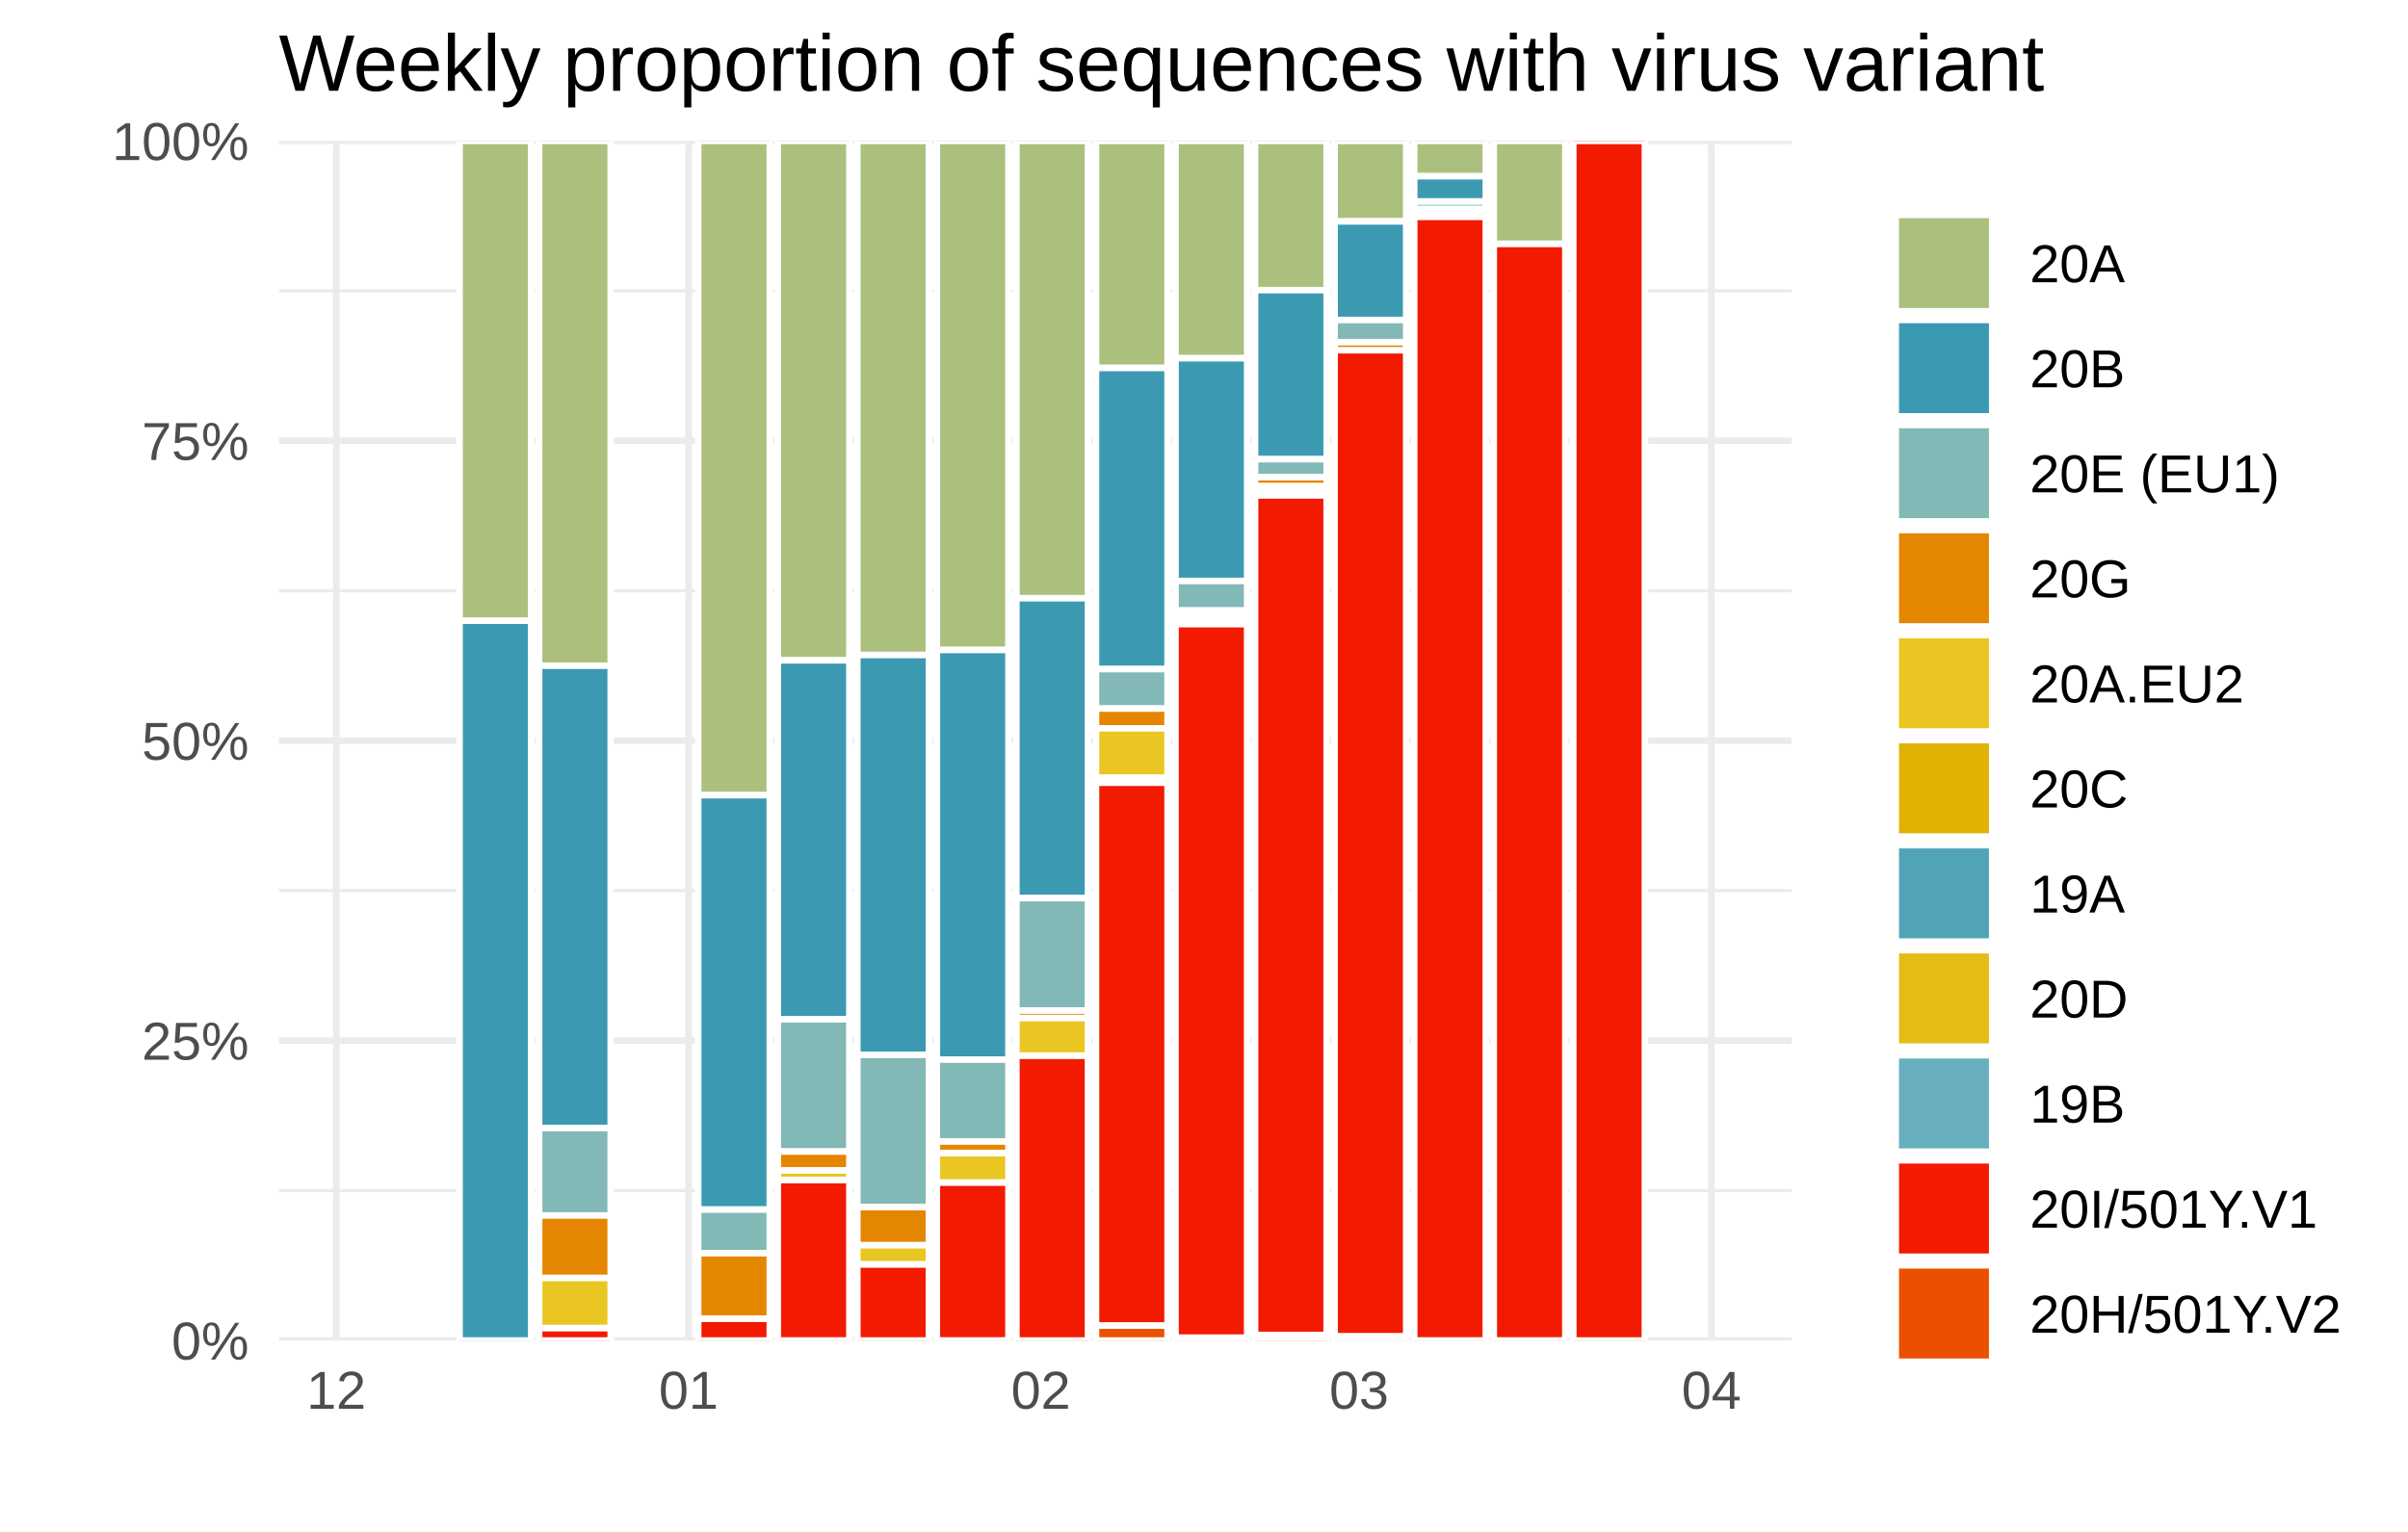
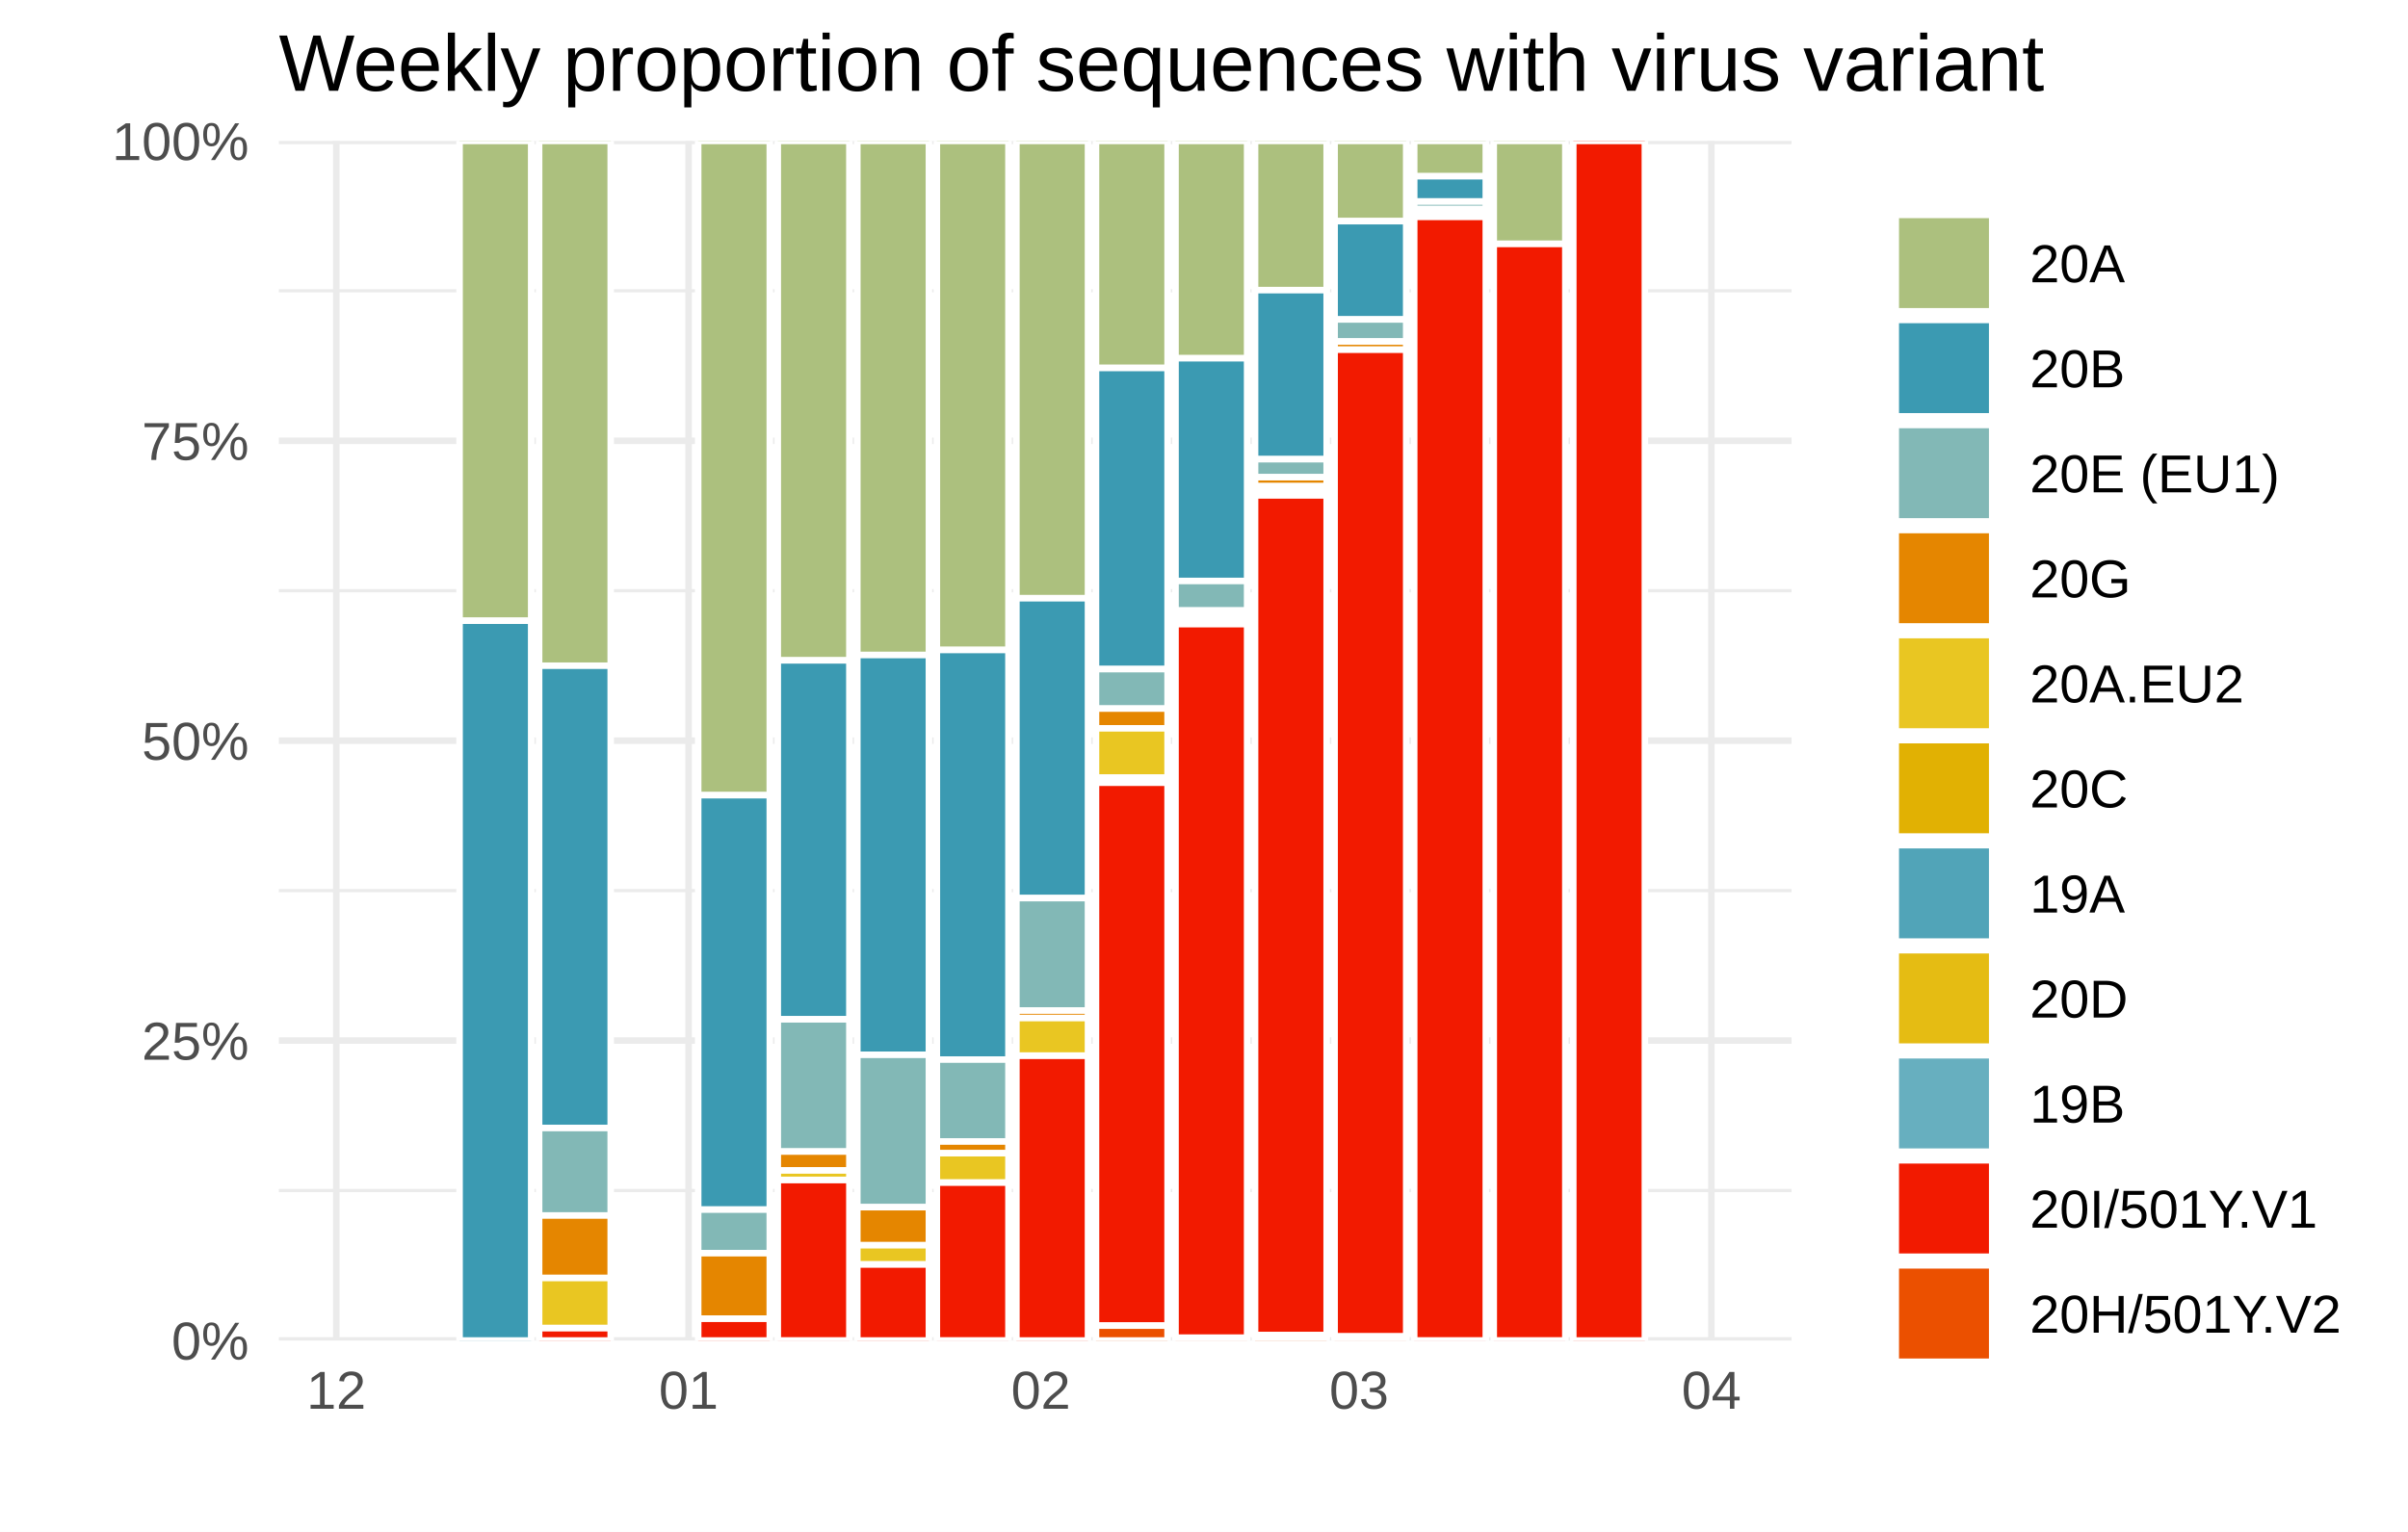
<svg xmlns="http://www.w3.org/2000/svg" class="svglite" width="396.00pt" height="252.00pt" viewBox="0 0 396.00 252.00">
  <defs>
    <style type="text/css">
    .svglite line, .svglite polyline, .svglite polygon, .svglite path, .svglite rect, .svglite circle {
      fill: none;
      stroke: #000000;
      stroke-linecap: round;
      stroke-linejoin: round;
      stroke-miterlimit: 10.00;
    }
  </style>
  </defs>
  <rect width="100%" height="100%" style="stroke: none; fill: #FFFFFF;" />
  <defs>
    <clipPath id="cpMC4wMHwzOTYuMDB8MC4wMHwyNTIuMDA=">
      <rect x="0.00" y="0.00" width="396.00" height="252.00" />
    </clipPath>
  </defs>
  <g clip-path="url(#cpMC4wMHwzOTYuMDB8MC4wMHwyNTIuMDA=)">
</g>
  <defs>
    <clipPath id="cpNDUuODZ8Mjk0LjYyfDIzLjE4fDIyMC41MA==">
      <rect x="45.86" y="23.18" width="248.76" height="197.33" />
    </clipPath>
  </defs>
  <g clip-path="url(#cpNDUuODZ8Mjk0LjYyfDIzLjE4fDIyMC41MA==)">
    <polyline points="45.86,195.84 294.62,195.84 " style="stroke-width: 0.53; stroke: #EBEBEB; stroke-linecap: butt;" />
    <polyline points="45.86,146.51 294.62,146.51 " style="stroke-width: 0.53; stroke: #EBEBEB; stroke-linecap: butt;" />
    <polyline points="45.86,97.17 294.62,97.17 " style="stroke-width: 0.53; stroke: #EBEBEB; stroke-linecap: butt;" />
    <polyline points="45.86,47.84 294.62,47.84 " style="stroke-width: 0.53; stroke: #EBEBEB; stroke-linecap: butt;" />
    <polyline points="84.27,220.50 84.27,23.18 " style="stroke-width: 0.53; stroke: #EBEBEB; stroke-linecap: butt;" />
    <polyline points="142.20,220.50 142.20,23.18 " style="stroke-width: 0.53; stroke: #EBEBEB; stroke-linecap: butt;" />
    <polyline points="197.34,220.50 197.34,23.18 " style="stroke-width: 0.53; stroke: #EBEBEB; stroke-linecap: butt;" />
    <polyline points="252.47,220.50 252.47,23.18 " style="stroke-width: 0.53; stroke: #EBEBEB; stroke-linecap: butt;" />
    <polyline points="45.86,220.50 294.62,220.50 " style="stroke-width: 1.07; stroke: #EBEBEB; stroke-linecap: butt;" />
    <polyline points="45.86,171.17 294.62,171.17 " style="stroke-width: 1.07; stroke: #EBEBEB; stroke-linecap: butt;" />
    <polyline points="45.86,121.84 294.62,121.84 " style="stroke-width: 1.07; stroke: #EBEBEB; stroke-linecap: butt;" />
    <polyline points="45.86,72.51 294.62,72.51 " style="stroke-width: 1.07; stroke: #EBEBEB; stroke-linecap: butt;" />
    <polyline points="45.86,23.18 294.62,23.18 " style="stroke-width: 1.07; stroke: #EBEBEB; stroke-linecap: butt;" />
    <polyline points="55.30,220.50 55.30,23.18 " style="stroke-width: 1.07; stroke: #EBEBEB; stroke-linecap: butt;" />
    <polyline points="113.24,220.50 113.24,23.18 " style="stroke-width: 1.07; stroke: #EBEBEB; stroke-linecap: butt;" />
    <polyline points="171.17,220.50 171.17,23.18 " style="stroke-width: 1.07; stroke: #EBEBEB; stroke-linecap: butt;" />
    <polyline points="223.50,220.50 223.50,23.18 " style="stroke-width: 1.07; stroke: #EBEBEB; stroke-linecap: butt;" />
    <polyline points="281.44,220.50 281.44,23.18 " style="stroke-width: 1.07; stroke: #EBEBEB; stroke-linecap: butt;" />
    <rect x="75.58" y="220.50" width="11.77" height="0.00" style="stroke-width: 1.07; stroke: #FFFFFF; stroke-linecap: square; stroke-linejoin: miter; fill: #F21A00;" />
    <rect x="88.66" y="218.45" width="11.77" height="2.06" style="stroke-width: 1.07; stroke: #FFFFFF; stroke-linecap: square; stroke-linejoin: miter; fill: #F21A00;" />
    <rect x="114.82" y="216.92" width="11.77" height="3.59" style="stroke-width: 1.07; stroke: #FFFFFF; stroke-linecap: square; stroke-linejoin: miter; fill: #F21A00;" />
    <rect x="127.91" y="194.09" width="11.77" height="26.41" style="stroke-width: 1.07; stroke: #FFFFFF; stroke-linecap: square; stroke-linejoin: miter; fill: #F21A00;" />
    <rect x="140.99" y="207.98" width="11.77" height="12.53" style="stroke-width: 1.07; stroke: #FFFFFF; stroke-linecap: square; stroke-linejoin: miter; fill: #F21A00;" />
    <rect x="154.07" y="194.51" width="11.77" height="25.99" style="stroke-width: 1.07; stroke: #FFFFFF; stroke-linecap: square; stroke-linejoin: miter; fill: #F21A00;" />
    <rect x="167.15" y="173.64" width="11.77" height="46.87" style="stroke-width: 1.07; stroke: #FFFFFF; stroke-linecap: square; stroke-linejoin: miter; fill: #F21A00;" />
    <rect x="180.24" y="128.74" width="11.77" height="89.32" style="stroke-width: 1.07; stroke: #FFFFFF; stroke-linecap: square; stroke-linejoin: miter; fill: #F21A00;" />
    <rect x="193.32" y="102.64" width="11.77" height="117.42" style="stroke-width: 1.07; stroke: #FFFFFF; stroke-linecap: square; stroke-linejoin: miter; fill: #F21A00;" />
    <rect x="206.40" y="81.46" width="11.77" height="138.16" style="stroke-width: 1.07; stroke: #FFFFFF; stroke-linecap: square; stroke-linejoin: miter; fill: #F21A00;" />
-     <rect x="219.48" y="57.61" width="11.77" height="162.23" style="stroke-width: 1.07; stroke: #FFFFFF; stroke-linecap: square; stroke-linejoin: miter; fill: #F21A00;" />
+     <rect x="219.48" y="57.49" width="11.77" height="162.35" style="stroke-width: 1.07; stroke: #FFFFFF; stroke-linecap: square; stroke-linejoin: miter; fill: #F21A00;" />
    <rect x="232.57" y="35.64" width="11.77" height="184.86" style="stroke-width: 1.07; stroke: #FFFFFF; stroke-linecap: square; stroke-linejoin: miter; fill: #F21A00;" />
    <rect x="245.65" y="40.09" width="11.77" height="180.41" style="stroke-width: 1.07; stroke: #FFFFFF; stroke-linecap: square; stroke-linejoin: miter; fill: #F21A00;" />
    <rect x="258.73" y="23.18" width="11.77" height="197.33" style="stroke-width: 1.07; stroke: #FFFFFF; stroke-linecap: square; stroke-linejoin: miter; fill: #F21A00;" />
    <rect x="75.58" y="23.18" width="11.77" height="78.93" style="stroke-width: 1.07; stroke: #FFFFFF; stroke-linecap: square; stroke-linejoin: miter; fill: #ACC07E;" />
    <rect x="88.66" y="23.18" width="11.77" height="86.33" style="stroke-width: 1.07; stroke: #FFFFFF; stroke-linecap: square; stroke-linejoin: miter; fill: #ACC07E;" />
    <rect x="114.82" y="23.18" width="11.77" height="107.63" style="stroke-width: 1.07; stroke: #FFFFFF; stroke-linecap: square; stroke-linejoin: miter; fill: #ACC07E;" />
    <rect x="127.91" y="23.18" width="11.77" height="85.46" style="stroke-width: 1.07; stroke: #FFFFFF; stroke-linecap: square; stroke-linejoin: miter; fill: #ACC07E;" />
    <rect x="140.99" y="23.18" width="11.77" height="84.57" style="stroke-width: 1.07; stroke: #FFFFFF; stroke-linecap: square; stroke-linejoin: miter; fill: #ACC07E;" />
    <rect x="154.07" y="23.18" width="11.77" height="83.74" style="stroke-width: 1.07; stroke: #FFFFFF; stroke-linecap: square; stroke-linejoin: miter; fill: #ACC07E;" />
    <rect x="167.15" y="23.18" width="11.77" height="75.23" style="stroke-width: 1.07; stroke: #FFFFFF; stroke-linecap: square; stroke-linejoin: miter; fill: #ACC07E;" />
    <rect x="180.24" y="23.18" width="11.77" height="37.35" style="stroke-width: 1.07; stroke: #FFFFFF; stroke-linecap: square; stroke-linejoin: miter; fill: #ACC07E;" />
    <rect x="193.32" y="23.18" width="11.77" height="35.76" style="stroke-width: 1.07; stroke: #FFFFFF; stroke-linecap: square; stroke-linejoin: miter; fill: #ACC07E;" />
    <rect x="206.40" y="23.18" width="11.77" height="24.55" style="stroke-width: 1.07; stroke: #FFFFFF; stroke-linecap: square; stroke-linejoin: miter; fill: #ACC07E;" />
-     <rect x="219.48" y="23.18" width="11.77" height="13.24" style="stroke-width: 1.07; stroke: #FFFFFF; stroke-linecap: square; stroke-linejoin: miter; fill: #ACC07E;" />
+     <rect x="219.48" y="23.18" width="11.77" height="13.20" style="stroke-width: 1.07; stroke: #FFFFFF; stroke-linecap: square; stroke-linejoin: miter; fill: #ACC07E;" />
    <rect x="232.57" y="23.18" width="11.77" height="5.82" style="stroke-width: 1.07; stroke: #FFFFFF; stroke-linecap: square; stroke-linejoin: miter; fill: #ACC07E;" />
    <rect x="245.65" y="23.18" width="11.77" height="16.91" style="stroke-width: 1.07; stroke: #FFFFFF; stroke-linecap: square; stroke-linejoin: miter; fill: #ACC07E;" />
    <rect x="258.73" y="23.18" width="11.77" height="0.00" style="stroke-width: 1.07; stroke: #FFFFFF; stroke-linecap: square; stroke-linejoin: miter; fill: #ACC07E;" />
    <rect x="75.58" y="102.11" width="11.77" height="118.40" style="stroke-width: 1.07; stroke: #FFFFFF; stroke-linecap: square; stroke-linejoin: miter; fill: #3B9AB2;" />
    <rect x="88.66" y="109.51" width="11.77" height="76.05" style="stroke-width: 1.07; stroke: #FFFFFF; stroke-linecap: square; stroke-linejoin: miter; fill: #3B9AB2;" />
    <rect x="114.82" y="130.81" width="11.77" height="68.17" style="stroke-width: 1.07; stroke: #FFFFFF; stroke-linecap: square; stroke-linejoin: miter; fill: #3B9AB2;" />
    <rect x="127.91" y="108.63" width="11.77" height="59.04" style="stroke-width: 1.07; stroke: #FFFFFF; stroke-linecap: square; stroke-linejoin: miter; fill: #3B9AB2;" />
    <rect x="140.99" y="107.75" width="11.77" height="65.78" style="stroke-width: 1.07; stroke: #FFFFFF; stroke-linecap: square; stroke-linejoin: miter; fill: #3B9AB2;" />
    <rect x="154.07" y="106.92" width="11.77" height="67.38" style="stroke-width: 1.07; stroke: #FFFFFF; stroke-linecap: square; stroke-linejoin: miter; fill: #3B9AB2;" />
    <rect x="167.15" y="98.41" width="11.77" height="49.33" style="stroke-width: 1.07; stroke: #FFFFFF; stroke-linecap: square; stroke-linejoin: miter; fill: #3B9AB2;" />
    <rect x="180.24" y="60.53" width="11.77" height="49.53" style="stroke-width: 1.07; stroke: #FFFFFF; stroke-linecap: square; stroke-linejoin: miter; fill: #3B9AB2;" />
    <rect x="193.32" y="58.93" width="11.77" height="36.64" style="stroke-width: 1.07; stroke: #FFFFFF; stroke-linecap: square; stroke-linejoin: miter; fill: #3B9AB2;" />
    <rect x="206.40" y="47.73" width="11.77" height="27.81" style="stroke-width: 1.07; stroke: #FFFFFF; stroke-linecap: square; stroke-linejoin: miter; fill: #3B9AB2;" />
-     <rect x="219.48" y="36.42" width="11.77" height="16.22" style="stroke-width: 1.07; stroke: #FFFFFF; stroke-linecap: square; stroke-linejoin: miter; fill: #3B9AB2;" />
+     <rect x="219.48" y="36.38" width="11.77" height="16.17" style="stroke-width: 1.07; stroke: #FFFFFF; stroke-linecap: square; stroke-linejoin: miter; fill: #3B9AB2;" />
    <rect x="232.57" y="28.99" width="11.77" height="4.15" style="stroke-width: 1.07; stroke: #FFFFFF; stroke-linecap: square; stroke-linejoin: miter; fill: #3B9AB2;" />
    <rect x="245.65" y="40.09" width="11.77" height="0.00" style="stroke-width: 1.07; stroke: #FFFFFF; stroke-linecap: square; stroke-linejoin: miter; fill: #3B9AB2;" />
    <rect x="258.73" y="23.18" width="11.77" height="0.00" style="stroke-width: 1.07; stroke: #FFFFFF; stroke-linecap: square; stroke-linejoin: miter; fill: #3B9AB2;" />
    <rect x="75.58" y="220.50" width="11.77" height="0.00" style="stroke-width: 1.07; stroke: #FFFFFF; stroke-linecap: square; stroke-linejoin: miter; fill: #82B8B6;" />
    <rect x="88.66" y="185.56" width="11.77" height="14.39" style="stroke-width: 1.07; stroke: #FFFFFF; stroke-linecap: square; stroke-linejoin: miter; fill: #82B8B6;" />
    <rect x="114.82" y="198.98" width="11.77" height="7.18" style="stroke-width: 1.07; stroke: #FFFFFF; stroke-linecap: square; stroke-linejoin: miter; fill: #82B8B6;" />
    <rect x="127.91" y="167.68" width="11.77" height="21.75" style="stroke-width: 1.07; stroke: #FFFFFF; stroke-linecap: square; stroke-linejoin: miter; fill: #82B8B6;" />
    <rect x="140.99" y="173.52" width="11.77" height="25.06" style="stroke-width: 1.07; stroke: #FFFFFF; stroke-linecap: square; stroke-linejoin: miter; fill: #82B8B6;" />
    <rect x="154.07" y="174.30" width="11.77" height="13.48" style="stroke-width: 1.07; stroke: #FFFFFF; stroke-linecap: square; stroke-linejoin: miter; fill: #82B8B6;" />
    <rect x="167.15" y="147.74" width="11.77" height="18.50" style="stroke-width: 1.07; stroke: #FFFFFF; stroke-linecap: square; stroke-linejoin: miter; fill: #82B8B6;" />
    <rect x="180.24" y="110.07" width="11.77" height="6.50" style="stroke-width: 1.07; stroke: #FFFFFF; stroke-linecap: square; stroke-linejoin: miter; fill: #82B8B6;" />
    <rect x="193.32" y="95.57" width="11.77" height="4.86" style="stroke-width: 1.07; stroke: #FFFFFF; stroke-linecap: square; stroke-linejoin: miter; fill: #82B8B6;" />
    <rect x="206.40" y="75.54" width="11.77" height="2.96" style="stroke-width: 1.07; stroke: #FFFFFF; stroke-linecap: square; stroke-linejoin: miter; fill: #82B8B6;" />
-     <rect x="219.48" y="52.64" width="11.77" height="3.64" style="stroke-width: 1.07; stroke: #FFFFFF; stroke-linecap: square; stroke-linejoin: miter; fill: #82B8B6;" />
+     <rect x="219.48" y="52.55" width="11.77" height="3.63" style="stroke-width: 1.07; stroke: #FFFFFF; stroke-linecap: square; stroke-linejoin: miter; fill: #82B8B6;" />
    <rect x="232.57" y="33.15" width="11.77" height="1.25" style="stroke-width: 1.07; stroke: #FFFFFF; stroke-linecap: square; stroke-linejoin: miter; fill: #82B8B6;" />
    <rect x="245.65" y="40.09" width="11.77" height="0.00" style="stroke-width: 1.07; stroke: #FFFFFF; stroke-linecap: square; stroke-linejoin: miter; fill: #82B8B6;" />
    <rect x="258.73" y="23.18" width="11.77" height="0.00" style="stroke-width: 1.07; stroke: #FFFFFF; stroke-linecap: square; stroke-linejoin: miter; fill: #82B8B6;" />
    <rect x="75.58" y="220.50" width="11.77" height="0.00" style="stroke-width: 1.07; stroke: #FFFFFF; stroke-linecap: square; stroke-linejoin: miter; fill: #E58600;" />
    <rect x="88.66" y="199.95" width="11.77" height="10.28" style="stroke-width: 1.07; stroke: #FFFFFF; stroke-linecap: square; stroke-linejoin: miter; fill: #E58600;" />
    <rect x="114.82" y="206.15" width="11.77" height="10.76" style="stroke-width: 1.07; stroke: #FFFFFF; stroke-linecap: square; stroke-linejoin: miter; fill: #E58600;" />
    <rect x="127.91" y="189.43" width="11.77" height="3.11" style="stroke-width: 1.07; stroke: #FFFFFF; stroke-linecap: square; stroke-linejoin: miter; fill: #E58600;" />
    <rect x="140.99" y="198.58" width="11.77" height="6.26" style="stroke-width: 1.07; stroke: #FFFFFF; stroke-linecap: square; stroke-linejoin: miter; fill: #E58600;" />
    <rect x="154.07" y="187.78" width="11.77" height="1.93" style="stroke-width: 1.07; stroke: #FFFFFF; stroke-linecap: square; stroke-linejoin: miter; fill: #E58600;" />
    <rect x="167.15" y="166.24" width="11.77" height="1.23" style="stroke-width: 1.07; stroke: #FFFFFF; stroke-linecap: square; stroke-linejoin: miter; fill: #E58600;" />
    <rect x="180.24" y="116.56" width="11.77" height="3.25" style="stroke-width: 1.07; stroke: #FFFFFF; stroke-linecap: square; stroke-linejoin: miter; fill: #E58600;" />
    <rect x="193.32" y="100.43" width="11.77" height="0.88" style="stroke-width: 1.07; stroke: #FFFFFF; stroke-linecap: square; stroke-linejoin: miter; fill: #E58600;" />
    <rect x="206.40" y="78.50" width="11.77" height="1.48" style="stroke-width: 1.07; stroke: #FFFFFF; stroke-linecap: square; stroke-linejoin: miter; fill: #E58600;" />
-     <rect x="219.48" y="56.29" width="11.77" height="1.32" style="stroke-width: 1.07; stroke: #FFFFFF; stroke-linecap: square; stroke-linejoin: miter; fill: #E58600;" />
+     <rect x="219.48" y="56.18" width="11.77" height="1.32" style="stroke-width: 1.07; stroke: #FFFFFF; stroke-linecap: square; stroke-linejoin: miter; fill: #E58600;" />
    <rect x="232.57" y="34.39" width="11.77" height="0.83" style="stroke-width: 1.07; stroke: #FFFFFF; stroke-linecap: square; stroke-linejoin: miter; fill: #E58600;" />
    <rect x="245.65" y="40.09" width="11.77" height="0.00" style="stroke-width: 1.07; stroke: #FFFFFF; stroke-linecap: square; stroke-linejoin: miter; fill: #E58600;" />
    <rect x="258.73" y="23.18" width="11.77" height="0.00" style="stroke-width: 1.07; stroke: #FFFFFF; stroke-linecap: square; stroke-linejoin: miter; fill: #E58600;" />
    <rect x="75.58" y="220.50" width="11.77" height="0.00" style="stroke-width: 1.07; stroke: #FFFFFF; stroke-linecap: square; stroke-linejoin: miter; fill: #E9C622;" />
    <rect x="88.66" y="210.23" width="11.77" height="8.22" style="stroke-width: 1.07; stroke: #FFFFFF; stroke-linecap: square; stroke-linejoin: miter; fill: #E9C622;" />
    <rect x="114.82" y="216.92" width="11.77" height="0.00" style="stroke-width: 1.07; stroke: #FFFFFF; stroke-linecap: square; stroke-linejoin: miter; fill: #E9C622;" />
    <rect x="127.91" y="192.54" width="11.77" height="1.55" style="stroke-width: 1.07; stroke: #FFFFFF; stroke-linecap: square; stroke-linejoin: miter; fill: #E9C622;" />
    <rect x="140.99" y="204.84" width="11.77" height="3.13" style="stroke-width: 1.07; stroke: #FFFFFF; stroke-linecap: square; stroke-linejoin: miter; fill: #E9C622;" />
    <rect x="154.07" y="189.70" width="11.77" height="4.81" style="stroke-width: 1.07; stroke: #FFFFFF; stroke-linecap: square; stroke-linejoin: miter; fill: #E9C622;" />
    <rect x="167.15" y="167.47" width="11.77" height="6.17" style="stroke-width: 1.07; stroke: #FFFFFF; stroke-linecap: square; stroke-linejoin: miter; fill: #E9C622;" />
    <rect x="180.24" y="119.81" width="11.77" height="8.12" style="stroke-width: 1.07; stroke: #FFFFFF; stroke-linecap: square; stroke-linejoin: miter; fill: #E9C622;" />
    <rect x="193.32" y="101.31" width="11.77" height="0.00" style="stroke-width: 1.07; stroke: #FFFFFF; stroke-linecap: square; stroke-linejoin: miter; fill: #E9C622;" />
    <rect x="206.40" y="79.98" width="11.77" height="0.59" style="stroke-width: 1.07; stroke: #FFFFFF; stroke-linecap: square; stroke-linejoin: miter; fill: #E9C622;" />
-     <rect x="219.48" y="57.61" width="11.77" height="0.00" style="stroke-width: 1.07; stroke: #FFFFFF; stroke-linecap: square; stroke-linejoin: miter; fill: #E9C622;" />
+     <rect x="219.48" y="57.49" width="11.77" height="0.00" style="stroke-width: 1.07; stroke: #FFFFFF; stroke-linecap: square; stroke-linejoin: miter; fill: #E9C622;" />
    <rect x="232.57" y="35.22" width="11.77" height="0.00" style="stroke-width: 1.07; stroke: #FFFFFF; stroke-linecap: square; stroke-linejoin: miter; fill: #E9C622;" />
    <rect x="245.65" y="40.09" width="11.77" height="0.00" style="stroke-width: 1.07; stroke: #FFFFFF; stroke-linecap: square; stroke-linejoin: miter; fill: #E9C622;" />
    <rect x="258.73" y="23.18" width="11.77" height="0.00" style="stroke-width: 1.07; stroke: #FFFFFF; stroke-linecap: square; stroke-linejoin: miter; fill: #E9C622;" />
    <rect x="75.58" y="220.50" width="11.77" height="0.00" style="stroke-width: 1.07; stroke: #FFFFFF; stroke-linecap: square; stroke-linejoin: miter; fill: #E1B103;" />
    <rect x="88.66" y="218.45" width="11.77" height="0.00" style="stroke-width: 1.07; stroke: #FFFFFF; stroke-linecap: square; stroke-linejoin: miter; fill: #E1B103;" />
    <rect x="114.82" y="216.92" width="11.77" height="0.00" style="stroke-width: 1.07; stroke: #FFFFFF; stroke-linecap: square; stroke-linejoin: miter; fill: #E1B103;" />
    <rect x="127.91" y="194.09" width="11.77" height="0.00" style="stroke-width: 1.07; stroke: #FFFFFF; stroke-linecap: square; stroke-linejoin: miter; fill: #E1B103;" />
    <rect x="140.99" y="207.98" width="11.77" height="0.00" style="stroke-width: 1.07; stroke: #FFFFFF; stroke-linecap: square; stroke-linejoin: miter; fill: #E1B103;" />
    <rect x="154.07" y="194.51" width="11.77" height="0.00" style="stroke-width: 1.07; stroke: #FFFFFF; stroke-linecap: square; stroke-linejoin: miter; fill: #E1B103;" />
    <rect x="167.15" y="173.64" width="11.77" height="0.00" style="stroke-width: 1.07; stroke: #FFFFFF; stroke-linecap: square; stroke-linejoin: miter; fill: #E1B103;" />
    <rect x="180.24" y="127.93" width="11.77" height="0.00" style="stroke-width: 1.07; stroke: #FFFFFF; stroke-linecap: square; stroke-linejoin: miter; fill: #E1B103;" />
    <rect x="193.32" y="101.31" width="11.77" height="0.88" style="stroke-width: 1.07; stroke: #FFFFFF; stroke-linecap: square; stroke-linejoin: miter; fill: #E1B103;" />
    <rect x="206.40" y="80.57" width="11.77" height="0.59" style="stroke-width: 1.07; stroke: #FFFFFF; stroke-linecap: square; stroke-linejoin: miter; fill: #E1B103;" />
-     <rect x="219.48" y="57.61" width="11.77" height="0.00" style="stroke-width: 1.07; stroke: #FFFFFF; stroke-linecap: square; stroke-linejoin: miter; fill: #E1B103;" />
+     <rect x="219.48" y="57.49" width="11.77" height="0.00" style="stroke-width: 1.07; stroke: #FFFFFF; stroke-linecap: square; stroke-linejoin: miter; fill: #E1B103;" />
    <rect x="232.57" y="35.22" width="11.77" height="0.42" style="stroke-width: 1.07; stroke: #FFFFFF; stroke-linecap: square; stroke-linejoin: miter; fill: #E1B103;" />
    <rect x="245.65" y="40.09" width="11.77" height="0.00" style="stroke-width: 1.07; stroke: #FFFFFF; stroke-linecap: square; stroke-linejoin: miter; fill: #E1B103;" />
    <rect x="258.73" y="23.18" width="11.77" height="0.00" style="stroke-width: 1.07; stroke: #FFFFFF; stroke-linecap: square; stroke-linejoin: miter; fill: #E1B103;" />
    <rect x="75.58" y="220.50" width="11.77" height="0.00" style="stroke-width: 1.07; stroke: #FFFFFF; stroke-linecap: square; stroke-linejoin: miter; fill: #51A4B8;" />
    <rect x="88.66" y="218.45" width="11.77" height="0.00" style="stroke-width: 1.07; stroke: #FFFFFF; stroke-linecap: square; stroke-linejoin: miter; fill: #51A4B8;" />
    <rect x="114.82" y="216.92" width="11.77" height="0.00" style="stroke-width: 1.07; stroke: #FFFFFF; stroke-linecap: square; stroke-linejoin: miter; fill: #51A4B8;" />
    <rect x="127.91" y="194.09" width="11.77" height="0.00" style="stroke-width: 1.07; stroke: #FFFFFF; stroke-linecap: square; stroke-linejoin: miter; fill: #51A4B8;" />
    <rect x="140.99" y="207.98" width="11.77" height="0.00" style="stroke-width: 1.07; stroke: #FFFFFF; stroke-linecap: square; stroke-linejoin: miter; fill: #51A4B8;" />
    <rect x="154.07" y="194.51" width="11.77" height="0.00" style="stroke-width: 1.07; stroke: #FFFFFF; stroke-linecap: square; stroke-linejoin: miter; fill: #51A4B8;" />
    <rect x="167.15" y="173.64" width="11.77" height="0.00" style="stroke-width: 1.07; stroke: #FFFFFF; stroke-linecap: square; stroke-linejoin: miter; fill: #51A4B8;" />
    <rect x="180.24" y="127.93" width="11.77" height="0.00" style="stroke-width: 1.07; stroke: #FFFFFF; stroke-linecap: square; stroke-linejoin: miter; fill: #51A4B8;" />
    <rect x="193.32" y="102.20" width="11.77" height="0.00" style="stroke-width: 1.07; stroke: #FFFFFF; stroke-linecap: square; stroke-linejoin: miter; fill: #51A4B8;" />
    <rect x="206.40" y="81.16" width="11.77" height="0.00" style="stroke-width: 1.07; stroke: #FFFFFF; stroke-linecap: square; stroke-linejoin: miter; fill: #51A4B8;" />
-     <rect x="219.48" y="57.61" width="11.77" height="0.00" style="stroke-width: 1.07; stroke: #FFFFFF; stroke-linecap: square; stroke-linejoin: miter; fill: #51A4B8;" />
+     <rect x="219.48" y="57.49" width="11.77" height="0.00" style="stroke-width: 1.07; stroke: #FFFFFF; stroke-linecap: square; stroke-linejoin: miter; fill: #51A4B8;" />
    <rect x="232.57" y="35.64" width="11.77" height="0.00" style="stroke-width: 1.07; stroke: #FFFFFF; stroke-linecap: square; stroke-linejoin: miter; fill: #51A4B8;" />
    <rect x="245.65" y="40.09" width="11.77" height="0.00" style="stroke-width: 1.07; stroke: #FFFFFF; stroke-linecap: square; stroke-linejoin: miter; fill: #51A4B8;" />
    <rect x="258.73" y="23.18" width="11.77" height="0.00" style="stroke-width: 1.07; stroke: #FFFFFF; stroke-linecap: square; stroke-linejoin: miter; fill: #51A4B8;" />
    <rect x="75.58" y="220.50" width="11.77" height="0.00" style="stroke-width: 1.07; stroke: #FFFFFF; stroke-linecap: square; stroke-linejoin: miter; fill: #E5BC13;" />
    <rect x="88.66" y="218.45" width="11.77" height="0.00" style="stroke-width: 1.07; stroke: #FFFFFF; stroke-linecap: square; stroke-linejoin: miter; fill: #E5BC13;" />
    <rect x="114.82" y="216.92" width="11.77" height="0.00" style="stroke-width: 1.07; stroke: #FFFFFF; stroke-linecap: square; stroke-linejoin: miter; fill: #E5BC13;" />
    <rect x="127.91" y="194.09" width="11.77" height="0.00" style="stroke-width: 1.07; stroke: #FFFFFF; stroke-linecap: square; stroke-linejoin: miter; fill: #E5BC13;" />
    <rect x="140.99" y="207.98" width="11.77" height="0.00" style="stroke-width: 1.07; stroke: #FFFFFF; stroke-linecap: square; stroke-linejoin: miter; fill: #E5BC13;" />
    <rect x="154.07" y="194.51" width="11.77" height="0.00" style="stroke-width: 1.07; stroke: #FFFFFF; stroke-linecap: square; stroke-linejoin: miter; fill: #E5BC13;" />
    <rect x="167.15" y="173.64" width="11.77" height="0.00" style="stroke-width: 1.07; stroke: #FFFFFF; stroke-linecap: square; stroke-linejoin: miter; fill: #E5BC13;" />
    <rect x="180.24" y="127.93" width="11.77" height="0.81" style="stroke-width: 1.07; stroke: #FFFFFF; stroke-linecap: square; stroke-linejoin: miter; fill: #E5BC13;" />
    <rect x="193.32" y="102.20" width="11.77" height="0.44" style="stroke-width: 1.07; stroke: #FFFFFF; stroke-linecap: square; stroke-linejoin: miter; fill: #E5BC13;" />
    <rect x="206.40" y="81.16" width="11.77" height="0.00" style="stroke-width: 1.07; stroke: #FFFFFF; stroke-linecap: square; stroke-linejoin: miter; fill: #E5BC13;" />
-     <rect x="219.48" y="57.61" width="11.77" height="0.00" style="stroke-width: 1.07; stroke: #FFFFFF; stroke-linecap: square; stroke-linejoin: miter; fill: #E5BC13;" />
+     <rect x="219.48" y="57.49" width="11.77" height="0.00" style="stroke-width: 1.07; stroke: #FFFFFF; stroke-linecap: square; stroke-linejoin: miter; fill: #E5BC13;" />
    <rect x="232.57" y="35.64" width="11.77" height="0.00" style="stroke-width: 1.07; stroke: #FFFFFF; stroke-linecap: square; stroke-linejoin: miter; fill: #E5BC13;" />
    <rect x="245.65" y="40.09" width="11.77" height="0.00" style="stroke-width: 1.07; stroke: #FFFFFF; stroke-linecap: square; stroke-linejoin: miter; fill: #E5BC13;" />
    <rect x="258.73" y="23.18" width="11.77" height="0.00" style="stroke-width: 1.07; stroke: #FFFFFF; stroke-linecap: square; stroke-linejoin: miter; fill: #E5BC13;" />
    <rect x="75.58" y="220.50" width="11.77" height="0.00" style="stroke-width: 1.07; stroke: #FFFFFF; stroke-linecap: square; stroke-linejoin: miter; fill: #EB5000;" />
    <rect x="88.66" y="220.50" width="11.77" height="0.00" style="stroke-width: 1.07; stroke: #FFFFFF; stroke-linecap: square; stroke-linejoin: miter; fill: #EB5000;" />
    <rect x="114.82" y="220.50" width="11.77" height="0.00" style="stroke-width: 1.07; stroke: #FFFFFF; stroke-linecap: square; stroke-linejoin: miter; fill: #EB5000;" />
    <rect x="127.91" y="220.50" width="11.77" height="0.00" style="stroke-width: 1.07; stroke: #FFFFFF; stroke-linecap: square; stroke-linejoin: miter; fill: #EB5000;" />
    <rect x="140.99" y="220.50" width="11.77" height="0.00" style="stroke-width: 1.07; stroke: #FFFFFF; stroke-linecap: square; stroke-linejoin: miter; fill: #EB5000;" />
    <rect x="154.07" y="220.50" width="11.77" height="0.00" style="stroke-width: 1.07; stroke: #FFFFFF; stroke-linecap: square; stroke-linejoin: miter; fill: #EB5000;" />
    <rect x="167.15" y="220.50" width="11.77" height="0.00" style="stroke-width: 1.07; stroke: #FFFFFF; stroke-linecap: square; stroke-linejoin: miter; fill: #EB5000;" />
    <rect x="180.24" y="218.07" width="11.77" height="2.44" style="stroke-width: 1.07; stroke: #FFFFFF; stroke-linecap: square; stroke-linejoin: miter; fill: #EB5000;" />
    <rect x="193.32" y="220.06" width="11.77" height="0.44" style="stroke-width: 1.07; stroke: #FFFFFF; stroke-linecap: square; stroke-linejoin: miter; fill: #EB5000;" />
    <rect x="206.40" y="219.62" width="11.77" height="0.89" style="stroke-width: 1.07; stroke: #FFFFFF; stroke-linecap: square; stroke-linejoin: miter; fill: #EB5000;" />
    <rect x="219.48" y="219.84" width="11.77" height="0.66" style="stroke-width: 1.07; stroke: #FFFFFF; stroke-linecap: square; stroke-linejoin: miter; fill: #EB5000;" />
    <rect x="232.57" y="220.50" width="11.77" height="0.00" style="stroke-width: 1.07; stroke: #FFFFFF; stroke-linecap: square; stroke-linejoin: miter; fill: #EB5000;" />
    <rect x="245.65" y="220.50" width="11.77" height="0.00" style="stroke-width: 1.07; stroke: #FFFFFF; stroke-linecap: square; stroke-linejoin: miter; fill: #EB5000;" />
    <rect x="258.73" y="220.50" width="11.77" height="0.00" style="stroke-width: 1.07; stroke: #FFFFFF; stroke-linecap: square; stroke-linejoin: miter; fill: #EB5000;" />
    <rect x="75.58" y="220.50" width="11.77" height="0.00" style="stroke-width: 1.07; stroke: #FFFFFF; stroke-linecap: square; stroke-linejoin: miter; fill: #67AFBF;" />
    <rect x="88.66" y="218.45" width="11.77" height="0.00" style="stroke-width: 1.07; stroke: #FFFFFF; stroke-linecap: square; stroke-linejoin: miter; fill: #67AFBF;" />
    <rect x="114.82" y="216.92" width="11.77" height="0.00" style="stroke-width: 1.07; stroke: #FFFFFF; stroke-linecap: square; stroke-linejoin: miter; fill: #67AFBF;" />
    <rect x="127.91" y="194.09" width="11.77" height="0.00" style="stroke-width: 1.07; stroke: #FFFFFF; stroke-linecap: square; stroke-linejoin: miter; fill: #67AFBF;" />
    <rect x="140.99" y="207.98" width="11.77" height="0.00" style="stroke-width: 1.07; stroke: #FFFFFF; stroke-linecap: square; stroke-linejoin: miter; fill: #67AFBF;" />
    <rect x="154.07" y="194.51" width="11.77" height="0.00" style="stroke-width: 1.07; stroke: #FFFFFF; stroke-linecap: square; stroke-linejoin: miter; fill: #67AFBF;" />
    <rect x="167.15" y="173.64" width="11.77" height="0.00" style="stroke-width: 1.07; stroke: #FFFFFF; stroke-linecap: square; stroke-linejoin: miter; fill: #67AFBF;" />
    <rect x="180.24" y="128.74" width="11.77" height="0.00" style="stroke-width: 1.07; stroke: #FFFFFF; stroke-linecap: square; stroke-linejoin: miter; fill: #67AFBF;" />
    <rect x="193.32" y="102.64" width="11.77" height="0.00" style="stroke-width: 1.07; stroke: #FFFFFF; stroke-linecap: square; stroke-linejoin: miter; fill: #67AFBF;" />
    <rect x="206.40" y="81.16" width="11.77" height="0.30" style="stroke-width: 1.07; stroke: #FFFFFF; stroke-linecap: square; stroke-linejoin: miter; fill: #67AFBF;" />
-     <rect x="219.48" y="57.61" width="11.77" height="0.00" style="stroke-width: 1.07; stroke: #FFFFFF; stroke-linecap: square; stroke-linejoin: miter; fill: #67AFBF;" />
+     <rect x="219.48" y="57.49" width="11.77" height="0.00" style="stroke-width: 1.07; stroke: #FFFFFF; stroke-linecap: square; stroke-linejoin: miter; fill: #67AFBF;" />
    <rect x="232.57" y="35.64" width="11.77" height="0.00" style="stroke-width: 1.07; stroke: #FFFFFF; stroke-linecap: square; stroke-linejoin: miter; fill: #67AFBF;" />
    <rect x="245.65" y="40.09" width="11.77" height="0.00" style="stroke-width: 1.07; stroke: #FFFFFF; stroke-linecap: square; stroke-linejoin: miter; fill: #67AFBF;" />
    <rect x="258.73" y="23.18" width="11.77" height="0.00" style="stroke-width: 1.07; stroke: #FFFFFF; stroke-linecap: square; stroke-linejoin: miter; fill: #67AFBF;" />
  </g>
  <g clip-path="url(#cpMC4wMHwzOTYuMDB8MC4wMHwyNTIuMDA=)">
    <text x="40.93" y="223.65" text-anchor="end" style="font-size: 8.80px; fill: #4D4D4D; font-family: Arial;" textLength="12.72px" lengthAdjust="spacingAndGlyphs">0%</text>
    <text x="40.93" y="174.32" text-anchor="end" style="font-size: 8.80px; fill: #4D4D4D; font-family: Arial;" textLength="17.62px" lengthAdjust="spacingAndGlyphs">25%</text>
    <text x="40.93" y="124.99" text-anchor="end" style="font-size: 8.80px; fill: #4D4D4D; font-family: Arial;" textLength="17.62px" lengthAdjust="spacingAndGlyphs">50%</text>
    <text x="40.93" y="75.66" text-anchor="end" style="font-size: 8.80px; fill: #4D4D4D; font-family: Arial;" textLength="17.62px" lengthAdjust="spacingAndGlyphs">75%</text>
    <text x="40.93" y="26.33" text-anchor="end" style="font-size: 8.80px; fill: #4D4D4D; font-family: Arial;" textLength="22.51px" lengthAdjust="spacingAndGlyphs">100%</text>
    <text x="55.30" y="231.74" text-anchor="middle" style="font-size: 8.80px; fill: #4D4D4D; font-family: Arial;" textLength="9.79px" lengthAdjust="spacingAndGlyphs">12</text>
    <text x="113.24" y="231.74" text-anchor="middle" style="font-size: 8.80px; fill: #4D4D4D; font-family: Arial;" textLength="9.79px" lengthAdjust="spacingAndGlyphs">01</text>
    <text x="171.17" y="231.74" text-anchor="middle" style="font-size: 8.80px; fill: #4D4D4D; font-family: Arial;" textLength="9.79px" lengthAdjust="spacingAndGlyphs">02</text>
    <text x="223.50" y="231.74" text-anchor="middle" style="font-size: 8.80px; fill: #4D4D4D; font-family: Arial;" textLength="9.79px" lengthAdjust="spacingAndGlyphs">03</text>
    <text x="281.44" y="231.74" text-anchor="middle" style="font-size: 8.80px; fill: #4D4D4D; font-family: Arial;" textLength="9.79px" lengthAdjust="spacingAndGlyphs">04</text>
    <rect x="311.76" y="35.35" width="15.86" height="15.86" style="stroke-width: 1.07; stroke: #FFFFFF; stroke-linecap: square; stroke-linejoin: miter; fill: #ACC07E;" />
    <rect x="311.76" y="52.63" width="15.86" height="15.86" style="stroke-width: 1.07; stroke: #FFFFFF; stroke-linecap: square; stroke-linejoin: miter; fill: #3B9AB2;" />
    <rect x="311.76" y="69.91" width="15.86" height="15.86" style="stroke-width: 1.07; stroke: #FFFFFF; stroke-linecap: square; stroke-linejoin: miter; fill: #82B8B6;" />
    <rect x="311.76" y="87.19" width="15.86" height="15.86" style="stroke-width: 1.07; stroke: #FFFFFF; stroke-linecap: square; stroke-linejoin: miter; fill: #E58600;" />
    <rect x="311.76" y="104.47" width="15.86" height="15.86" style="stroke-width: 1.07; stroke: #FFFFFF; stroke-linecap: square; stroke-linejoin: miter; fill: #E9C622;" />
    <rect x="311.76" y="121.75" width="15.86" height="15.86" style="stroke-width: 1.07; stroke: #FFFFFF; stroke-linecap: square; stroke-linejoin: miter; fill: #E1B103;" />
    <rect x="311.76" y="139.03" width="15.86" height="15.86" style="stroke-width: 1.07; stroke: #FFFFFF; stroke-linecap: square; stroke-linejoin: miter; fill: #51A4B8;" />
    <rect x="311.76" y="156.31" width="15.86" height="15.86" style="stroke-width: 1.07; stroke: #FFFFFF; stroke-linecap: square; stroke-linejoin: miter; fill: #E5BC13;" />
    <rect x="311.76" y="173.59" width="15.86" height="15.86" style="stroke-width: 1.07; stroke: #FFFFFF; stroke-linecap: square; stroke-linejoin: miter; fill: #67AFBF;" />
    <rect x="311.76" y="190.87" width="15.86" height="15.86" style="stroke-width: 1.07; stroke: #FFFFFF; stroke-linecap: square; stroke-linejoin: miter; fill: #F21A00;" />
    <rect x="311.76" y="208.15" width="15.86" height="15.86" style="stroke-width: 1.07; stroke: #FFFFFF; stroke-linecap: square; stroke-linejoin: miter; fill: #EB5000;" />
    <text x="333.81" y="46.43" style="font-size: 8.80px; font-family: Arial;" textLength="15.66px" lengthAdjust="spacingAndGlyphs">20A</text>
    <text x="333.81" y="63.71" style="font-size: 8.80px; font-family: Arial;" textLength="15.66px" lengthAdjust="spacingAndGlyphs">20B</text>
    <text x="333.81" y="80.99" style="font-size: 8.80px; font-family: Arial;" textLength="41.08px" lengthAdjust="spacingAndGlyphs">20E (EU1)</text>
    <text x="333.81" y="98.27" style="font-size: 8.80px; font-family: Arial;" textLength="16.64px" lengthAdjust="spacingAndGlyphs">20G</text>
    <text x="333.81" y="115.55" style="font-size: 8.80px; font-family: Arial;" textLength="35.22px" lengthAdjust="spacingAndGlyphs">20A.EU2</text>
    <text x="333.81" y="132.83" style="font-size: 8.80px; font-family: Arial;" textLength="16.14px" lengthAdjust="spacingAndGlyphs">20C</text>
    <text x="333.81" y="150.11" style="font-size: 8.80px; font-family: Arial;" textLength="15.66px" lengthAdjust="spacingAndGlyphs">19A</text>
    <text x="333.81" y="167.39" style="font-size: 8.80px; font-family: Arial;" textLength="16.14px" lengthAdjust="spacingAndGlyphs">20D</text>
    <text x="333.81" y="184.67" style="font-size: 8.80px; font-family: Arial;" textLength="15.66px" lengthAdjust="spacingAndGlyphs">19B</text>
    <text x="333.81" y="201.95" style="font-size: 8.80px; font-family: Arial;" textLength="47.33px" lengthAdjust="spacingAndGlyphs">20I/501Y.V1</text>
    <text x="333.81" y="219.23" style="font-size: 8.80px; font-family: Arial;" textLength="51.23px" lengthAdjust="spacingAndGlyphs">20H/501Y.V2</text>
    <text x="45.86" y="14.93" style="font-size: 13.20px; font-family: Arial;" textLength="290.10px" lengthAdjust="spacingAndGlyphs">Weekly proportion of sequences with virus variant</text>
  </g>
</svg>
